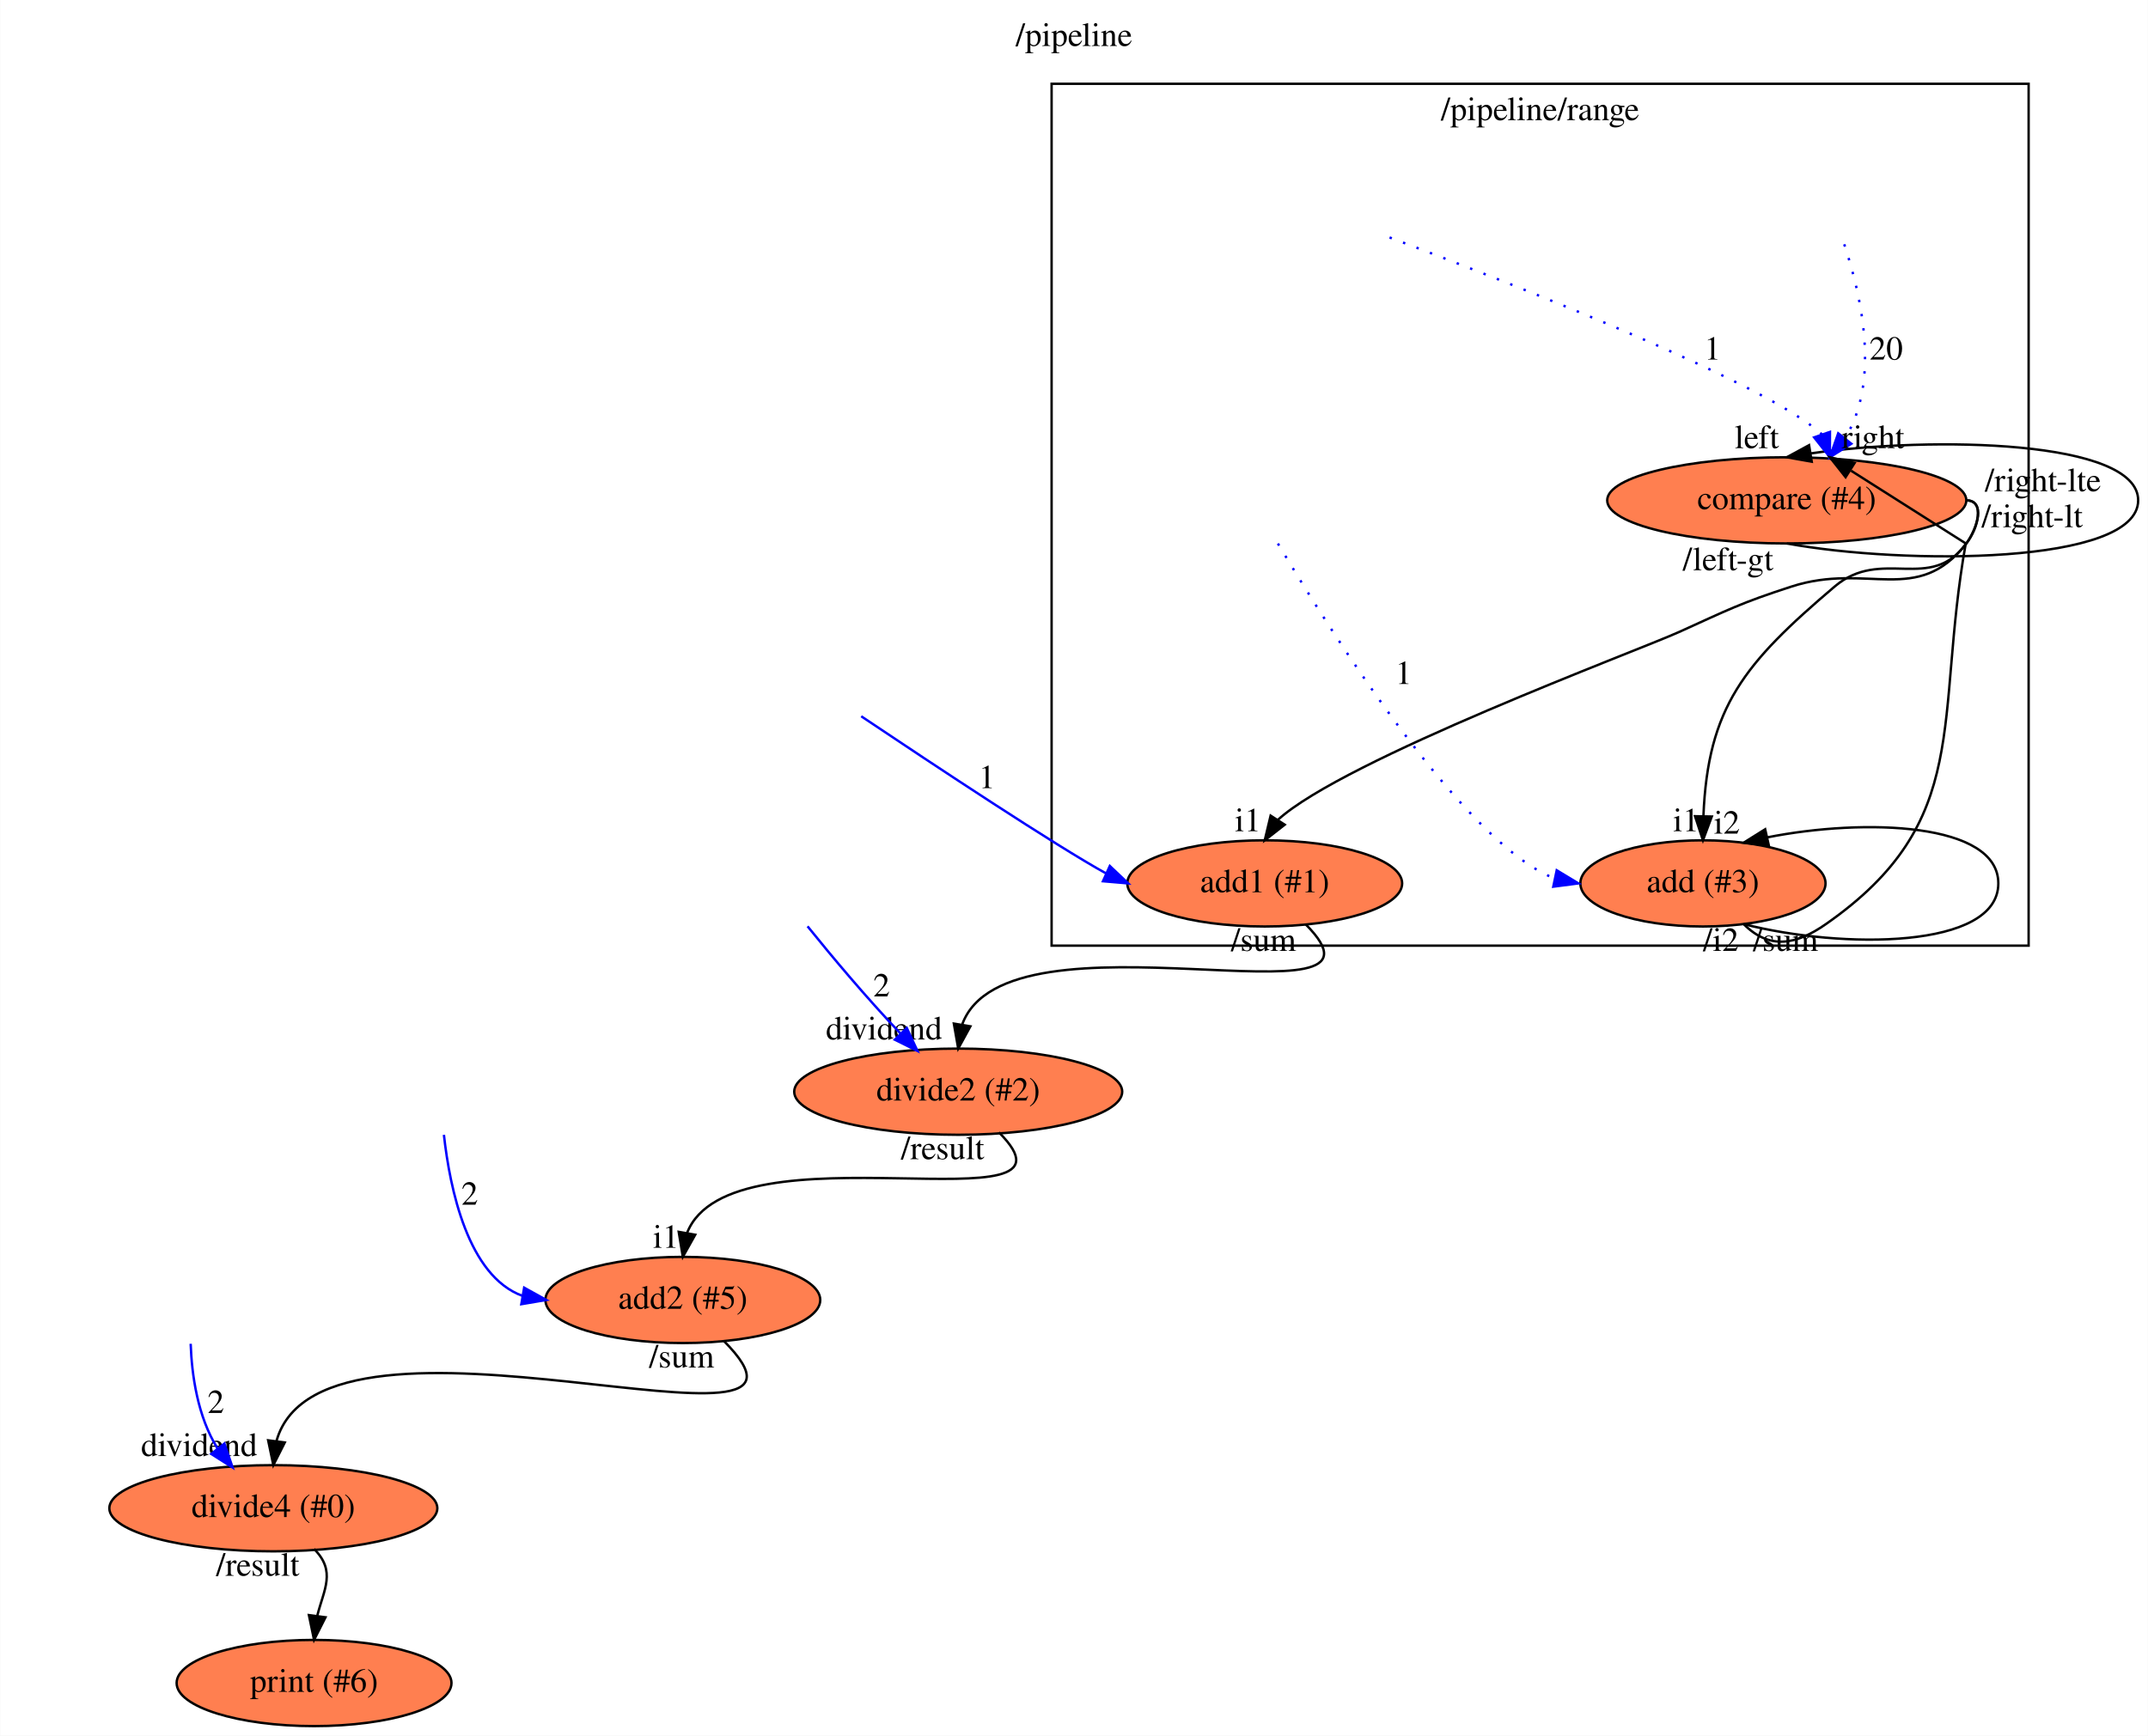
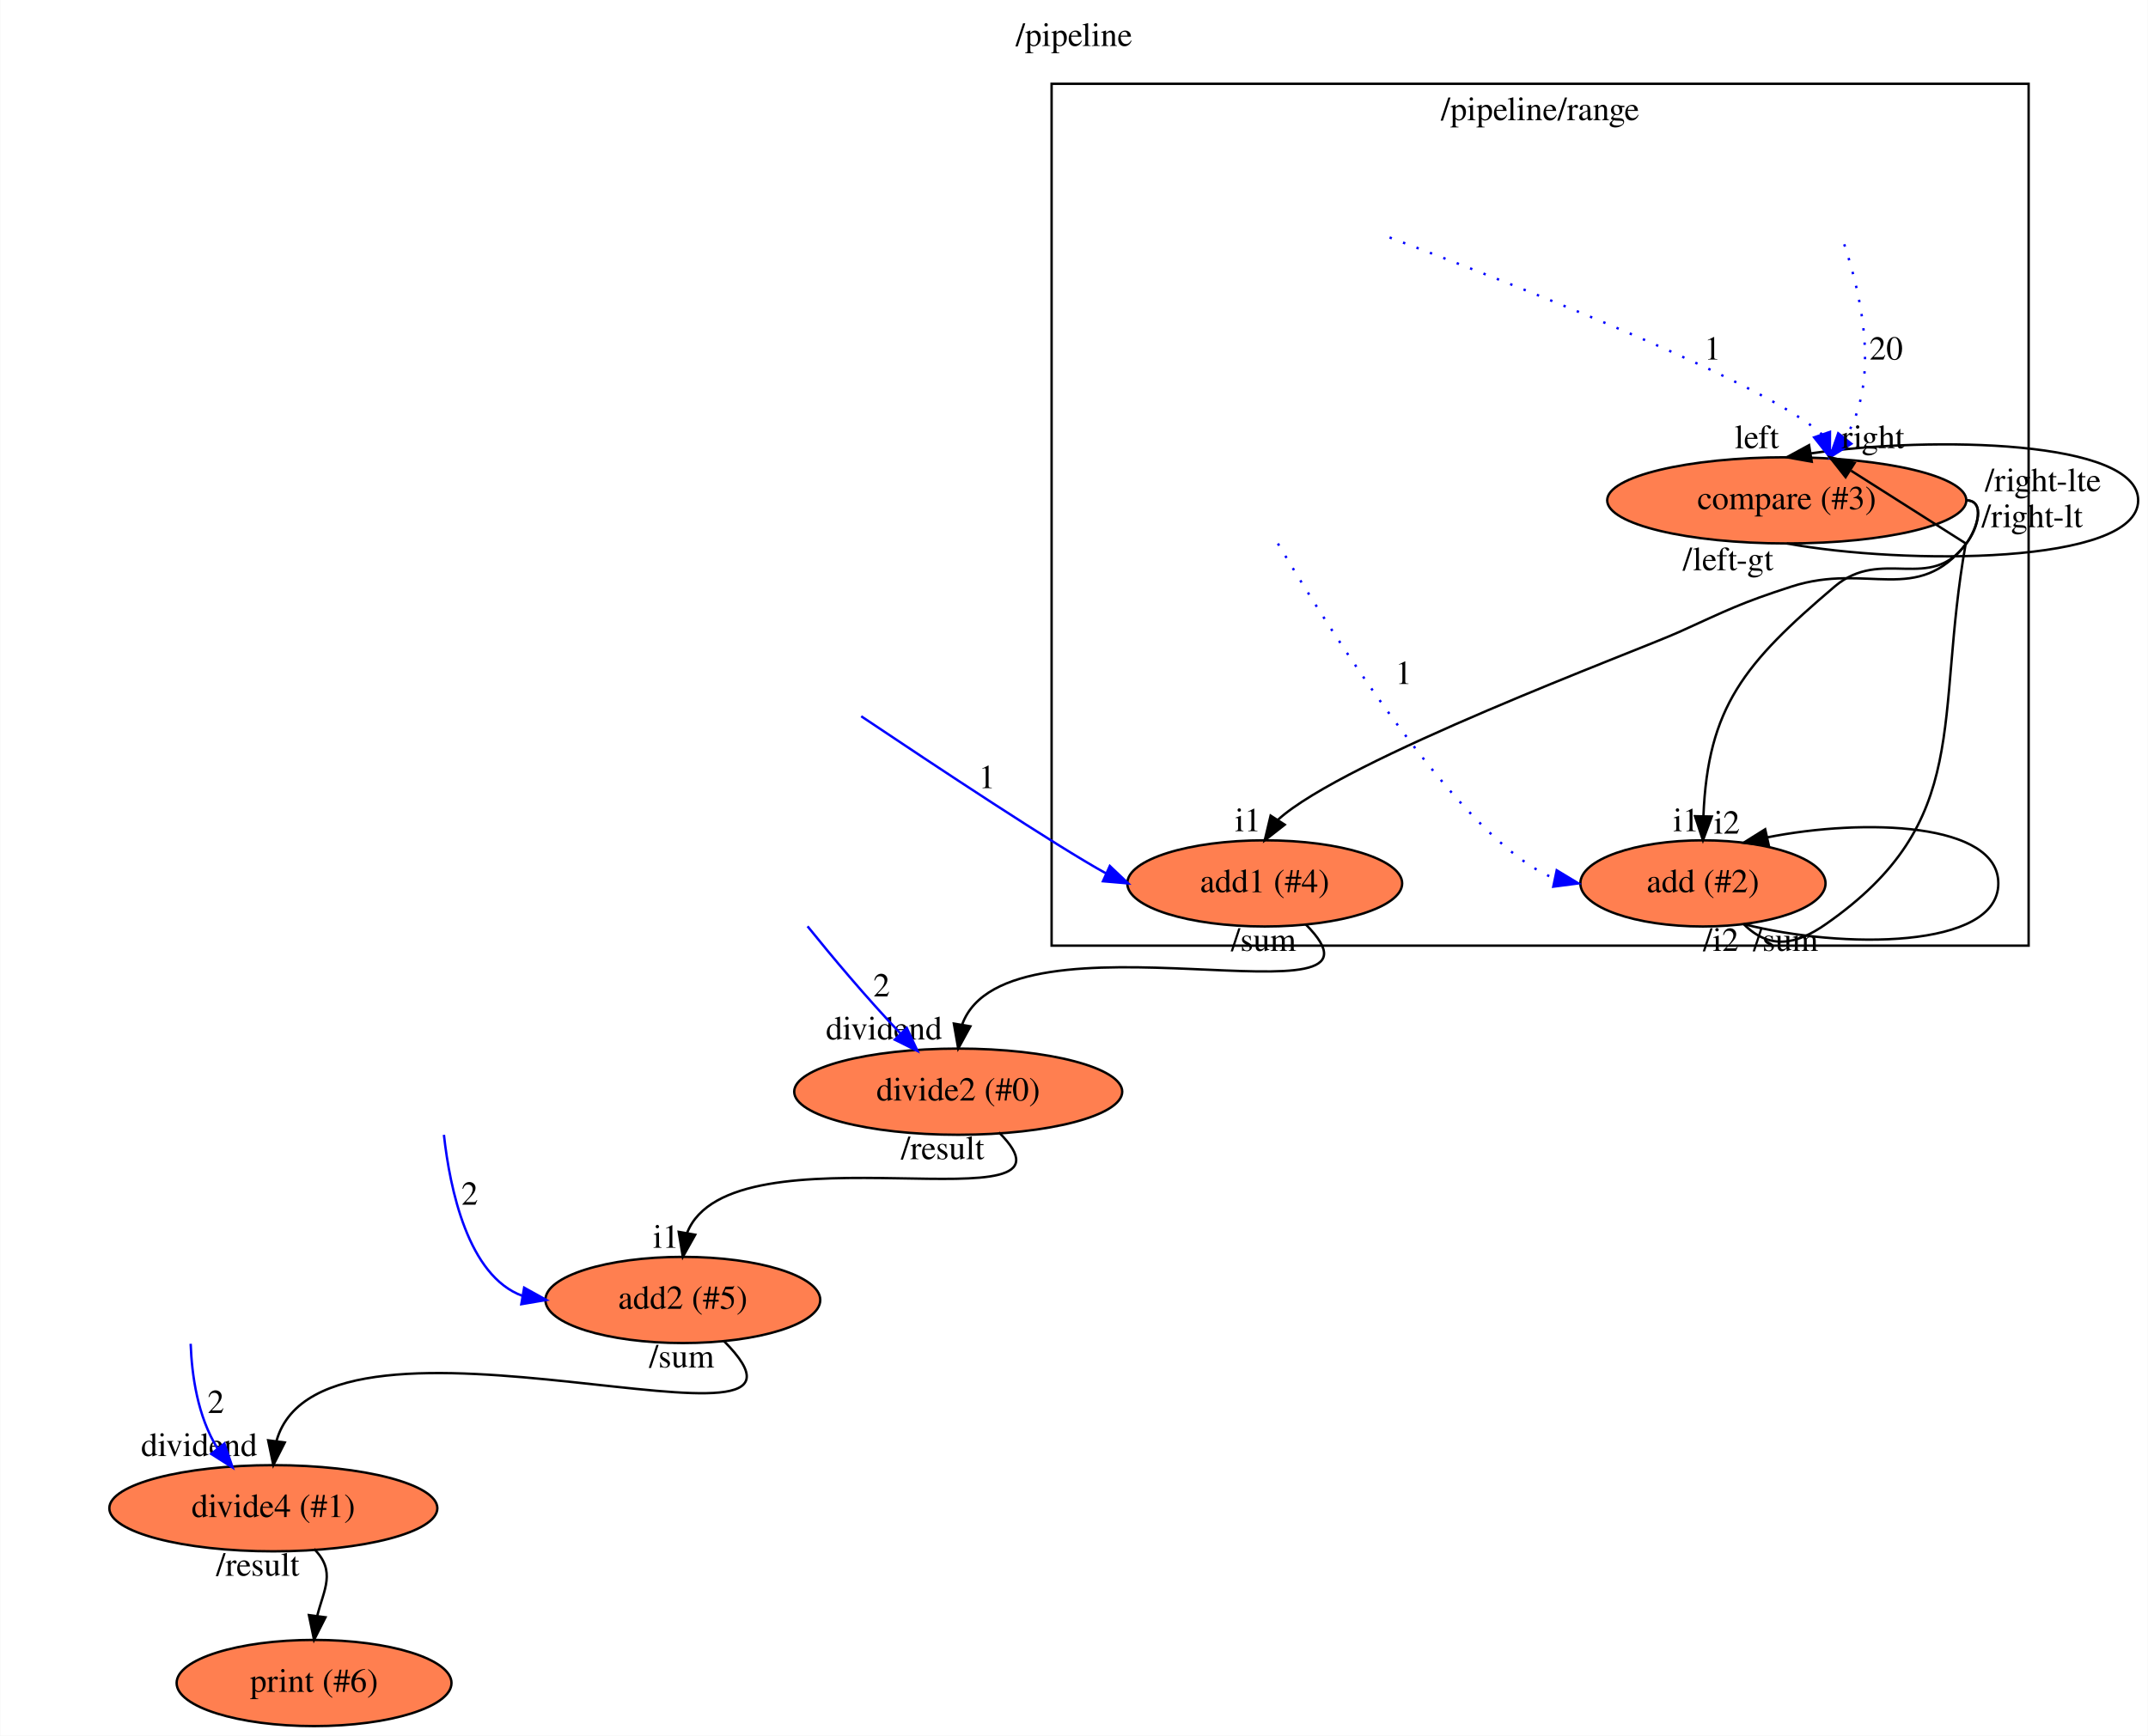
<svg xmlns="http://www.w3.org/2000/svg" xmlns:xlink="http://www.w3.org/1999/xlink" width="897pt" height="725pt" viewBox="0.00 0.00 896.79 725.00">
  <g id="graph0" class="graph" transform="scale(1 1) rotate(0) translate(4 721)">
    <polygon fill="#ffffff" stroke="transparent" points="-4,4 -4,-721 892.787,-721 892.787,4 -4,4" />
    <text text-anchor="middle" x="444.393" y="-701.8" font-family="Times,serif" font-size="14.00" fill="#000000">/pipeline</text>
    <g id="clust1" class="cluster">
      <polygon fill="none" stroke="#000000" points="435.043,-326 435.043,-686 843.043,-686 843.043,-326 435.043,-326" />
      <text text-anchor="middle" x="639.043" y="-670.8" font-family="Times,serif" font-size="14.00" fill="#000000">/pipeline/range</text>
    </g>
    <g id="node1" class="node">
      <g id="a_node1">
-         <a xlink:href="file:///home/travis/build/andrewdavidmackenzie/flow/flowstdlib/control/compare_switch/compare_switch.html" xlink:title="compare (#4)">
+         <a xlink:href="file:///home/travis/build/andrewdavidmackenzie/flow/flowstdlib/control/compare_switch/compare_switch.html" xlink:title="compare (#3)">
          <ellipse fill="#ff7f50" stroke="#000000" cx="742.043" cy="-512" rx="74.987" ry="18" />
-           <text text-anchor="middle" x="742.043" y="-508.3" font-family="Times,serif" font-size="14.00" fill="#000000">compare (#4)</text>
+           <text text-anchor="middle" x="742.043" y="-508.3" font-family="Times,serif" font-size="14.00" fill="#000000">compare (#3)</text>
        </a>
      </g>
    </g>
    <g id="edge4" class="edge">
      <path fill="none" stroke="#000000" d="M742.043,-494C790.958,-485 888.787,-485 888.787,-512 888.787,-537.26 803.162,-538.888 752.072,-531.623" />
      <polygon fill="#000000" stroke="#000000" points="752.474,-528.143 742.043,-530 751.356,-535.053 752.474,-528.143" />
      <text text-anchor="middle" x="729.543" y="-533.8" font-family="Times,serif" font-size="14.00" fill="#000000">left</text>
      <text text-anchor="middle" x="717.543" y="-482.8" font-family="Times,serif" font-size="14.00" fill="#000000">/left-gt</text>
    </g>
    <g id="node4" class="node">
      <g id="a_node4">
-         <a xlink:href="file:///home/travis/build/andrewdavidmackenzie/flow/flowstdlib/math/add/add.html" xlink:title="add1 (#1)">
+         <a xlink:href="file:///home/travis/build/andrewdavidmackenzie/flow/flowstdlib/math/add/add.html" xlink:title="add1 (#4)">
          <ellipse fill="#ff7f50" stroke="#000000" cx="524.043" cy="-352" rx="57.391" ry="18" />
-           <text text-anchor="middle" x="524.043" y="-348.3" font-family="Times,serif" font-size="14.00" fill="#000000">add1 (#1)</text>
+           <text text-anchor="middle" x="524.043" y="-348.3" font-family="Times,serif" font-size="14.00" fill="#000000">add1 (#4)</text>
        </a>
      </g>
    </g>
    <g id="edge3" class="edge">
      <path fill="none" stroke="#000000" d="M817.043,-512C825.043,-512 821.977,-500.298 817.043,-494 796.436,-467.694 775.836,-486.288 744.043,-476 722.606,-469.063 717.569,-466.291 697.043,-457 679.662,-449.132 557.081,-403.729 529.531,-378.543" />
      <polygon fill="#000000" stroke="#000000" points="532.393,-376.522 524.043,-370 526.504,-380.305 532.393,-376.522" />
      <text text-anchor="middle" x="517.043" y="-373.8" font-family="Times,serif" font-size="14.00" fill="#000000">i1</text>
      <text text-anchor="middle" x="849.043" y="-515.8" font-family="Times,serif" font-size="14.00" fill="#000000">/right-lte</text>
    </g>
    <g id="node5" class="node">
      <g id="a_node5">
-         <a xlink:href="file:///home/travis/build/andrewdavidmackenzie/flow/flowstdlib/math/add/add.html" xlink:title="add (#3)">
+         <a xlink:href="file:///home/travis/build/andrewdavidmackenzie/flow/flowstdlib/math/add/add.html" xlink:title="add (#2)">
          <ellipse fill="#ff7f50" stroke="#000000" cx="707.043" cy="-352" rx="51.191" ry="18" />
-           <text text-anchor="middle" x="707.043" y="-348.3" font-family="Times,serif" font-size="14.00" fill="#000000">add (#3)</text>
+           <text text-anchor="middle" x="707.043" y="-348.3" font-family="Times,serif" font-size="14.00" fill="#000000">add (#2)</text>
        </a>
      </g>
    </g>
    <g id="edge5" class="edge">
      <path fill="none" stroke="#000000" d="M817.043,-512C825.043,-512 821.739,-500.477 817.043,-494 801.947,-473.176 781.645,-492.652 762.043,-476 724.28,-443.919 709.09,-425.61 707.239,-380.132" />
      <polygon fill="#000000" stroke="#000000" points="710.736,-379.93 707.043,-370 703.737,-380.066 710.736,-379.93" />
      <text text-anchor="middle" x="700.043" y="-373.8" font-family="Times,serif" font-size="14.00" fill="#000000">i1</text>
      <text text-anchor="middle" x="844.543" y="-500.8" font-family="Times,serif" font-size="14.00" fill="#000000">/right-lt</text>
    </g>
    <g id="edge1" class="edge">
      <path fill="none" stroke="#0000ff" stroke-dasharray="1,5" d="M766.048,-618.956C773.179,-597.548 781.247,-561.759 766.321,-537.899" />
      <polygon fill="#0000ff" stroke="#0000ff" points="769.005,-535.651 760.043,-530 763.525,-540.006 769.005,-535.651" />
      <text text-anchor="middle" x="783.543" y="-570.8" font-family="Times,serif" font-size="14.00" fill="#000000">20</text>
    </g>
    <g id="edge2" class="edge">
      <path fill="none" stroke="#0000ff" stroke-dasharray="1,5" d="M576.181,-621.819C633.953,-600.039 734.564,-560.273 756.749,-539.533" />
      <polygon fill="#0000ff" stroke="#0000ff" points="760.085,-540.595 760.043,-530 753.469,-538.308 760.085,-540.595" />
      <text text-anchor="middle" x="711.043" y="-570.8" font-family="Times,serif" font-size="14.00" fill="#000000">1</text>
    </g>
    <g id="node8" class="node">
      <g id="a_node8">
-         <a xlink:href="file:///home/travis/build/andrewdavidmackenzie/flow/flowstdlib/math/divide/divide.html" xlink:title="divide2 (#2)">
+         <a xlink:href="file:///home/travis/build/andrewdavidmackenzie/flow/flowstdlib/math/divide/divide.html" xlink:title="divide2 (#0)">
          <ellipse fill="#ff7f50" stroke="#000000" cx="396.043" cy="-265" rx="68.489" ry="18" />
-           <text text-anchor="middle" x="396.043" y="-261.3" font-family="Times,serif" font-size="14.00" fill="#000000">divide2 (#2)</text>
+           <text text-anchor="middle" x="396.043" y="-261.3" font-family="Times,serif" font-size="14.00" fill="#000000">divide2 (#0)</text>
        </a>
      </g>
    </g>
    <g id="edge10" class="edge">
      <path fill="none" stroke="#000000" d="M541.043,-335C586.807,-289.237 416.474,-344.706 397.707,-293.076" />
      <polygon fill="#000000" stroke="#000000" points="401.126,-292.296 396.043,-283 394.22,-293.437 401.126,-292.296" />
      <text text-anchor="middle" x="365.043" y="-286.8" font-family="Times,serif" font-size="14.00" fill="#000000">dividend</text>
      <text text-anchor="middle" x="523.543" y="-323.8" font-family="Times,serif" font-size="14.00" fill="#000000">/sum</text>
    </g>
    <g id="edge8" class="edge">
      <path fill="none" stroke="#000000" d="M724.043,-335C734.837,-324.206 745.872,-326.263 758.389,-335 820.119,-378.09 803.606,-419.881 816.787,-494 816.787,-494 784.869,-514.25 768.909,-524.375" />
      <polygon fill="#000000" stroke="#000000" points="766.612,-521.687 760.043,-530 770.362,-527.598 766.612,-521.687" />
      <text text-anchor="middle" x="778.043" y="-533.8" font-family="Times,serif" font-size="14.00" fill="#000000">right</text>
      <text text-anchor="middle" x="741.543" y="-323.8" font-family="Times,serif" font-size="14.00" fill="#000000">/sum</text>
    </g>
    <g id="edge7" class="edge">
      <path fill="none" stroke="#000000" d="M724.043,-335C765.158,-324.5 830.389,-324.5 830.389,-352 830.389,-377.405 774.717,-379.34 733.819,-371.209" />
      <polygon fill="#000000" stroke="#000000" points="734.569,-367.79 724.043,-369 733.026,-374.618 734.569,-367.79" />
      <text text-anchor="middle" x="717.043" y="-372.8" font-family="Times,serif" font-size="14.00" fill="#000000">i2</text>
      <text text-anchor="middle" x="714.543" y="-323.8" font-family="Times,serif" font-size="14.00" fill="#000000">/i2</text>
    </g>
    <g id="edge6" class="edge">
      <path fill="none" stroke="#0000ff" stroke-dasharray="1,5" d="M529.543,-493.957C552.373,-455.709 607.483,-368.777 644.977,-354.118" />
      <polygon fill="#0000ff" stroke="#0000ff" points="645.978,-357.484 655.043,-352 644.537,-350.634 645.978,-357.484" />
      <text text-anchor="middle" x="582.043" y="-435.3" font-family="Times,serif" font-size="14.00" fill="#000000">1</text>
    </g>
    <g id="edge9" class="edge">
      <path fill="none" stroke="#0000ff" d="M355.538,-421.812C386.416,-401.112 436.901,-367.68 457.904,-356.102" />
      <polygon fill="#0000ff" stroke="#0000ff" points="459.353,-359.288 467.043,-352 456.487,-352.902 459.353,-359.288" />
      <text text-anchor="middle" x="408.043" y="-391.8" font-family="Times,serif" font-size="14.00" fill="#000000">1</text>
    </g>
    <g id="node10" class="node">
      <g id="a_node10">
        <a xlink:href="file:///home/travis/build/andrewdavidmackenzie/flow/flowstdlib/math/add/add.html" xlink:title="add2 (#5)">
          <ellipse fill="#ff7f50" stroke="#000000" cx="281.043" cy="-178" rx="57.391" ry="18" />
          <text text-anchor="middle" x="281.043" y="-174.3" font-family="Times,serif" font-size="14.00" fill="#000000">add2 (#5)</text>
        </a>
      </g>
    </g>
    <g id="edge12" class="edge">
      <path fill="none" stroke="#000000" d="M413.043,-248C455.017,-206.026 300.978,-252.878 282.782,-205.905" />
      <polygon fill="#000000" stroke="#000000" points="286.22,-205.244 281.043,-196 279.325,-206.455 286.22,-205.244" />
      <text text-anchor="middle" x="274.043" y="-199.8" font-family="Times,serif" font-size="14.00" fill="#000000">i1</text>
      <text text-anchor="middle" x="389.543" y="-236.8" font-family="Times,serif" font-size="14.00" fill="#000000">/result</text>
    </g>
    <g id="edge11" class="edge">
      <path fill="none" stroke="#0000ff" d="M333.125,-334.08C343.207,-321.576 357.501,-304.472 371.954,-289.277" />
      <polygon fill="#0000ff" stroke="#0000ff" points="374.572,-291.605 379.043,-282 369.558,-286.72 374.572,-291.605" />
      <text text-anchor="middle" x="364.043" y="-304.8" font-family="Times,serif" font-size="14.00" fill="#000000">2</text>
    </g>
    <g id="node12" class="node">
      <g id="a_node12">
-         <a xlink:href="file:///home/travis/build/andrewdavidmackenzie/flow/flowstdlib/math/divide/divide.html" xlink:title="divide4 (#0)">
+         <a xlink:href="file:///home/travis/build/andrewdavidmackenzie/flow/flowstdlib/math/divide/divide.html" xlink:title="divide4 (#1)">
          <ellipse fill="#ff7f50" stroke="#000000" cx="110.043" cy="-91" rx="68.489" ry="18" />
-           <text text-anchor="middle" x="110.043" y="-87.3" font-family="Times,serif" font-size="14.00" fill="#000000">divide4 (#0)</text>
+           <text text-anchor="middle" x="110.043" y="-87.3" font-family="Times,serif" font-size="14.00" fill="#000000">divide4 (#1)</text>
        </a>
      </g>
    </g>
    <g id="edge14" class="edge">
      <path fill="none" stroke="#000000" d="M298.043,-161C356.71,-102.333 130.894,-187.734 111.38,-119.19" />
      <polygon fill="#000000" stroke="#000000" points="114.814,-118.46 110.043,-109 107.873,-119.37 114.814,-118.46" />
      <text text-anchor="middle" x="79.043" y="-112.8" font-family="Times,serif" font-size="14.00" fill="#000000">dividend</text>
      <text text-anchor="middle" x="280.543" y="-149.8" font-family="Times,serif" font-size="14.00" fill="#000000">/sum</text>
    </g>
    <g id="edge13" class="edge">
      <path fill="none" stroke="#0000ff" d="M181.272,-246.974C183.766,-224.477 191.314,-187.946 214.127,-179.693" />
      <polygon fill="#0000ff" stroke="#0000ff" points="214.775,-183.133 224.043,-178 213.597,-176.233 214.775,-183.133" />
      <text text-anchor="middle" x="192.043" y="-217.8" font-family="Times,serif" font-size="14.00" fill="#000000">2</text>
    </g>
    <g id="node14" class="node">
      <g id="a_node14">
        <a xlink:href="file:///home/travis/build/andrewdavidmackenzie/flow/flowr/src/lib/flowruntime/stdio/stdout.html" xlink:title="print (#6)">
          <ellipse fill="#ff7f50" stroke="#000000" cx="127.043" cy="-18" rx="57.391" ry="18" />
          <text text-anchor="middle" x="127.043" y="-14.3" font-family="Times,serif" font-size="14.00" fill="#000000">print (#6)</text>
        </a>
      </g>
    </g>
    <g id="edge16" class="edge">
      <path fill="none" stroke="#000000" d="M127.043,-74C136.373,-64.67 131.125,-57.033 128.383,-46.085" />
      <polygon fill="#000000" stroke="#000000" points="131.829,-45.452 127.043,-36 124.89,-46.374 131.829,-45.452" />
      <text text-anchor="middle" x="103.543" y="-62.8" font-family="Times,serif" font-size="14.00" fill="#000000">/result</text>
    </g>
    <g id="edge15" class="edge">
      <path fill="none" stroke="#0000ff" d="M75.514,-159.694C75.981,-146.731 78.373,-129.354 86.686,-116.06" />
      <polygon fill="#0000ff" stroke="#0000ff" points="89.598,-118.019 93.043,-108 84.102,-113.684 89.598,-118.019" />
      <text text-anchor="middle" x="86.043" y="-130.8" font-family="Times,serif" font-size="14.00" fill="#000000">2</text>
    </g>
  </g>
</svg>
